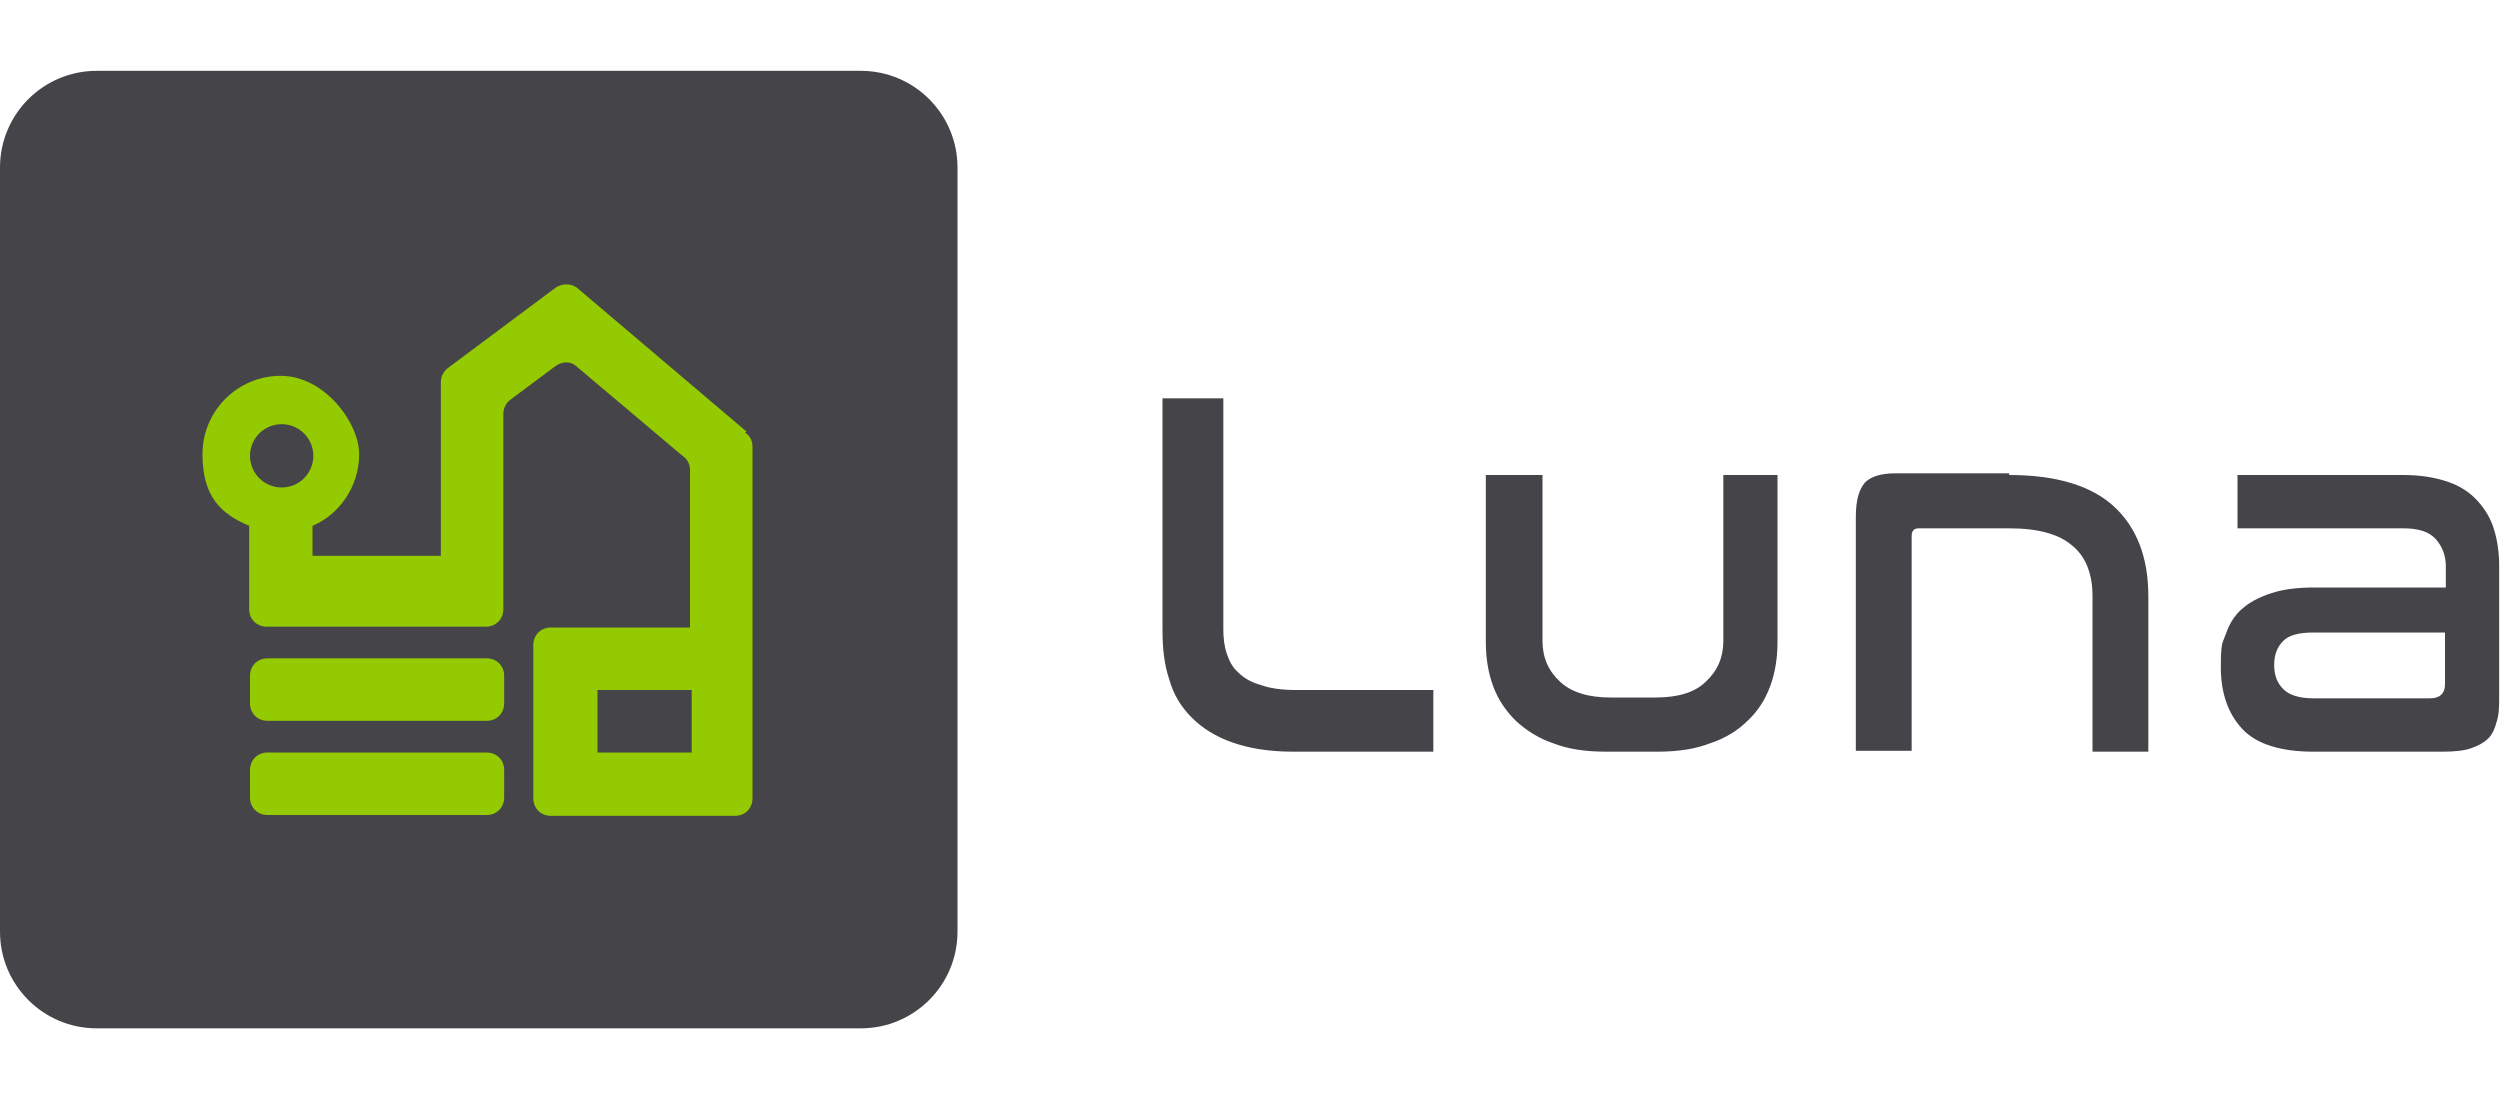
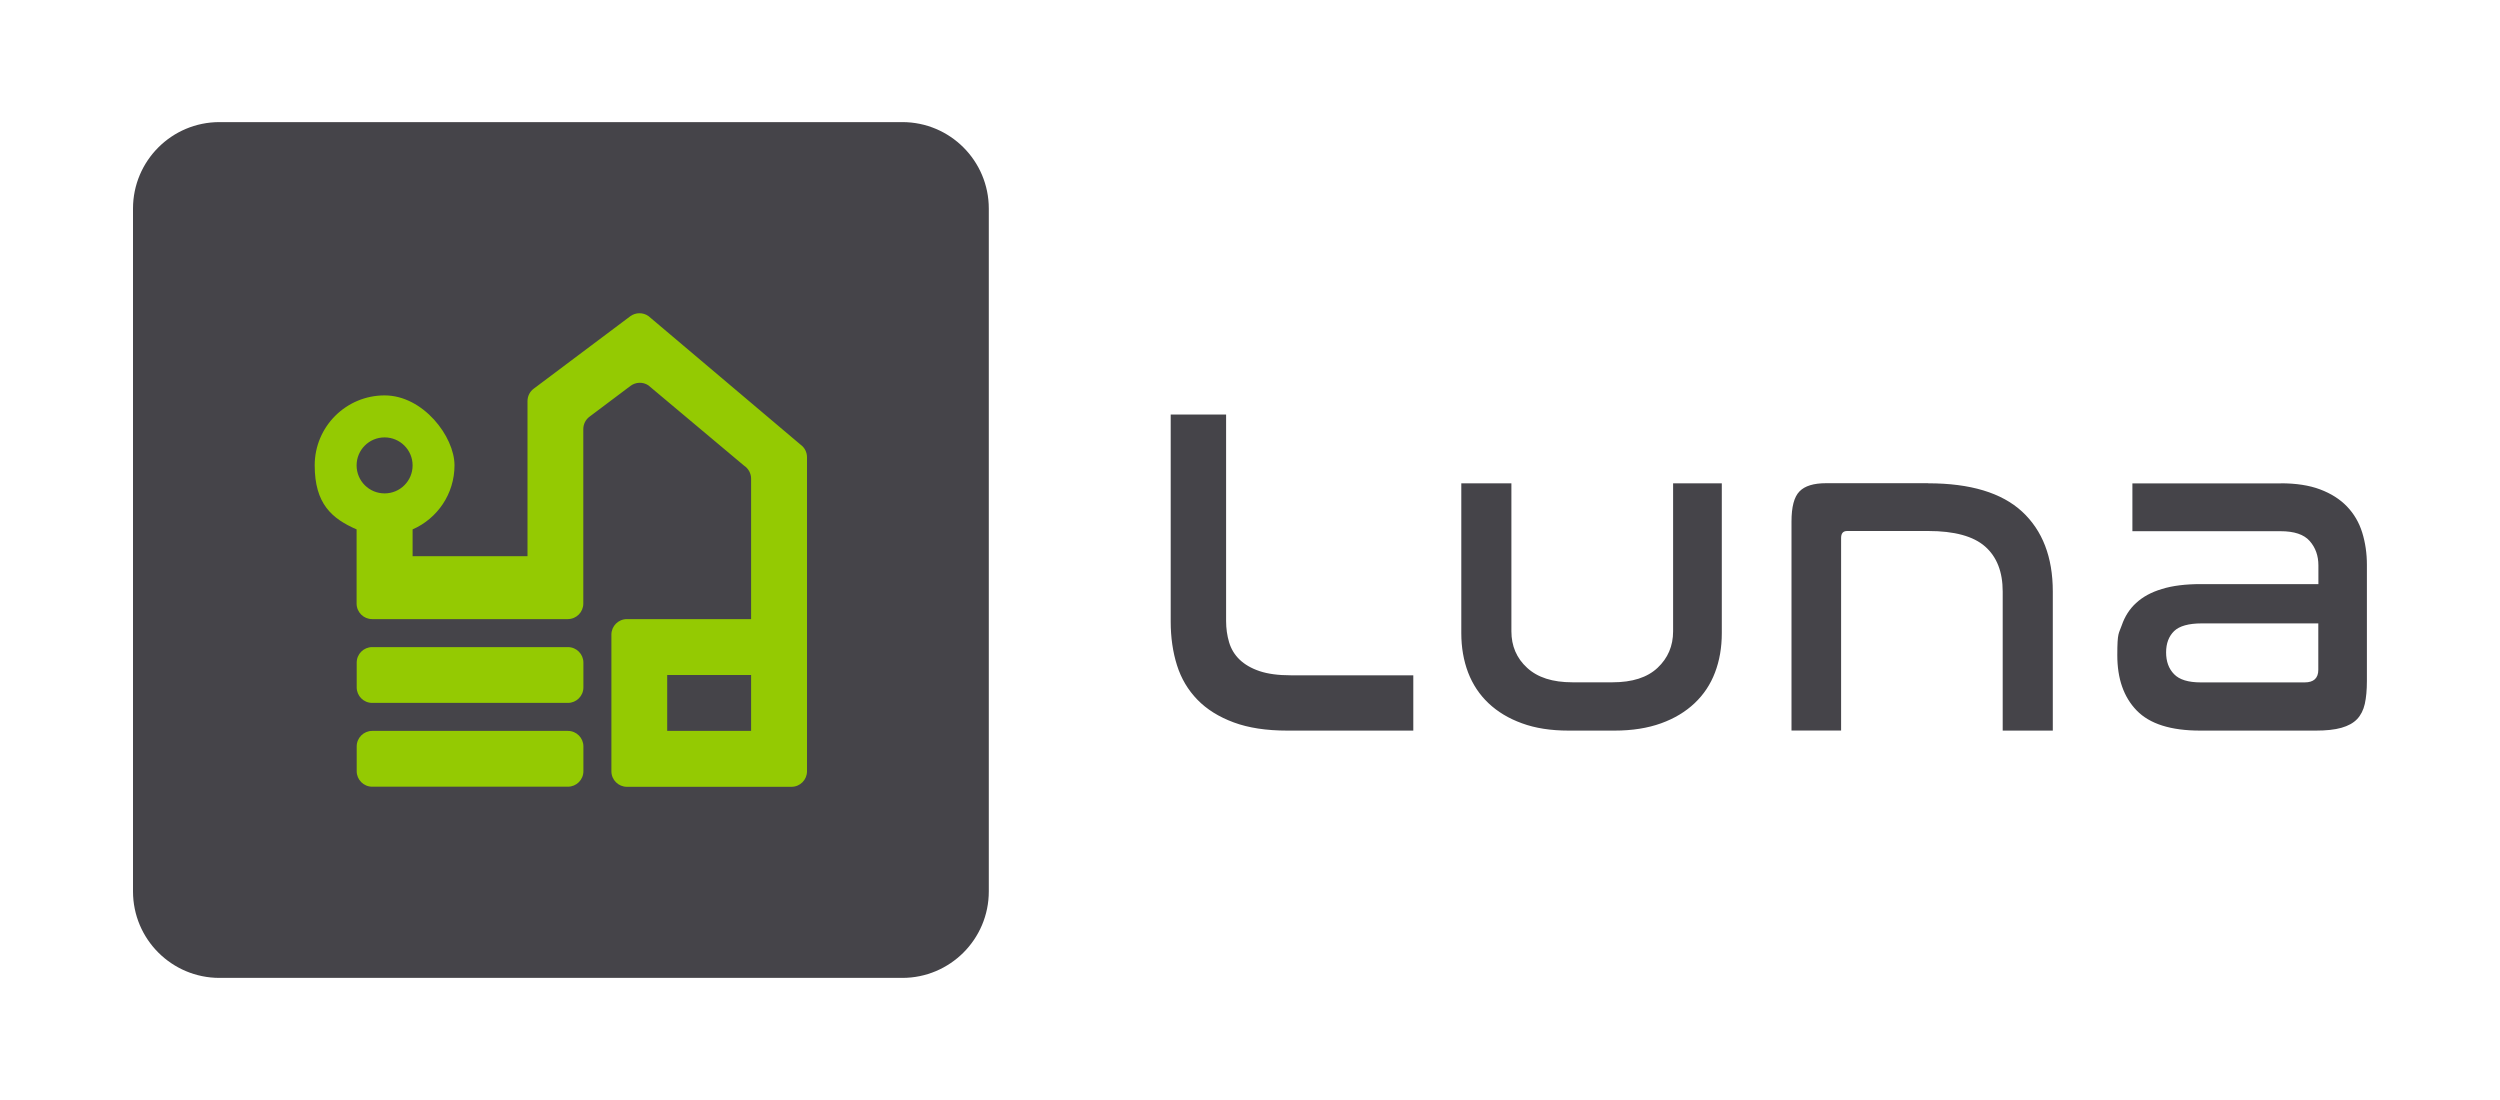
- <svg xmlns="http://www.w3.org/2000/svg" id="logo-jeedom-luna-grand-nom-couleur" version="1.1" viewBox="0 0 300 132">
+ <svg xmlns="http://www.w3.org/2000/svg" id="logo-jeedom-luna-grand-nom-couleur" version="1.1" viewBox="0 0 2500 1100">
  <defs>
    <style>
      .st0 {
        fill: #94ca02;
      }

      .st1 {
        fill: #454449;
      }
    </style>
  </defs>
  <g id="Jeedom-Luna-logo-color">
-     <path id="Luna-wordmark" class="st1" d="M146.8,47.8v27.7c0,1,.1,2,.4,2.9.3.9.7,1.7,1.4,2.3.7.7,1.6,1.2,2.7,1.5,1.1.4,2.5.6,4.2.6h16.5v7.4h-16.9c-2.8,0-5.2-.4-7.2-1.1-2-.7-3.6-1.7-4.9-3-1.3-1.3-2.2-2.8-2.7-4.6-.6-1.8-.8-3.7-.8-5.9v-27.8h7.4ZM185.1,57v19.9c0,2,.7,3.6,2.1,4.9,1.4,1.3,3.4,1.9,6.1,1.9h5.4c2.6,0,4.7-.6,6-1.9,1.4-1.3,2.1-2.9,2.1-4.9v-19.9h6.5v20.1c0,1.9-.3,3.7-.9,5.3-.6,1.6-1.5,3-2.7,4.1-1.2,1.2-2.7,2.1-4.5,2.7-1.8.7-3.9,1-6.3,1h-6.2c-2.4,0-4.5-.3-6.3-1-1.8-.6-3.3-1.6-4.5-2.7-1.2-1.2-2.1-2.5-2.7-4.1s-.9-3.4-.9-5.3v-20.1h6.7,0ZM241.1,57c5.7,0,9.9,1.3,12.6,3.8,2.7,2.5,4.1,6.1,4.1,10.7v18.7h-6.7v-18.7c0-2.6-.8-4.7-2.4-6-1.6-1.4-4.1-2.1-7.6-2.1h-10.9c-.5,0-.8.3-.8.9v25.8h-6.7v-28.1c0-2,.4-3.3,1.1-4.1.7-.7,1.9-1.1,3.6-1.1h13.7ZM288.4,57c2.1,0,3.8.3,5.3.8,1.5.5,2.7,1.3,3.6,2.3s1.6,2.1,2,3.5c.4,1.3.6,2.8.6,4.3v15.6c0,1.2,0,2.2-.3,3.1-.2.8-.5,1.5-1,2-.5.5-1.2.9-2.1,1.2-.9.3-2,.4-3.4.4h-15.5c-3.9,0-6.8-.9-8.5-2.7-1.7-1.8-2.6-4.3-2.6-7.4s.2-2.9.6-4c.4-1.2,1-2.2,1.9-3,.9-.8,2-1.4,3.5-1.9s3.2-.7,5.2-.7h15.8v-2.5c0-1.3-.4-2.4-1.2-3.3-.8-.9-2.1-1.3-3.9-1.3h-19.9v-6.4h19.9ZM291.6,83.8c1.2,0,1.8-.6,1.8-1.7v-6.2h-15.7c-1.8,0-3,.3-3.7,1-.7.7-1.1,1.6-1.1,2.9s.4,2.2,1.1,2.9c.7.7,1.9,1.1,3.6,1.1h14Z" />
+     <path id="Luna-wordmark" class="st1" d="M1226.1,414.5v206.5c0,7.5,1,14.6,3,21.3,2,6.7,5.5,12.5,10.5,17.3,5,4.8,11.6,8.7,19.9,11.5,8.3,2.8,18.7,4.2,31.1,4.2h122.7v55.3h-126c-20.9,0-38.8-2.7-53.6-8.2-14.8-5.5-26.9-13-36.3-22.7-9.4-9.7-16.2-21.1-20.4-34.4-4.2-13.3-6.3-27.9-6.3-43.8v-207h55.3ZM1511.4,483.3v148c0,14.7,5.2,26.9,15.7,36.5,10.5,9.7,25.5,14.5,45.2,14.5h40.3c19.7,0,34.7-4.8,45-14.5,10.3-9.7,15.5-21.8,15.5-36.5v-148h48.7v149.9c0,14.4-2.3,27.5-6.8,39.3-4.5,11.9-11.3,22.1-20.4,30.7-9.1,8.6-20.2,15.3-33.5,20.1-13.3,4.8-28.8,7.3-46.6,7.3h-45.9c-17.8,0-33.3-2.4-46.6-7.3-13.3-4.8-24.4-11.5-33.5-20.1-9.1-8.6-15.8-18.8-20.4-30.7-4.5-11.9-6.8-25-6.8-39.3v-149.9h50.1,0ZM1928.2,483.3c42.2,0,73.5,9.5,93.9,28.3,20.4,18.9,30.7,45.5,30.7,79.9v139.1h-50.1v-139.1c0-19.7-5.9-34.7-17.6-45-11.7-10.3-30.7-15.5-56.9-15.5h-81c-4.1,0-6.1,2.3-6.1,7v192.5h-49.6v-208.9c0-14.7,2.6-24.7,8-30.2,5.3-5.5,14.2-8.2,26.7-8.2h102.1ZM2280.8,483.3c15.3,0,28.4,2,39.3,6.1,10.9,4.1,19.9,9.8,26.9,17.1,7,7.3,12.1,16,15.2,26,3.1,10,4.7,20.8,4.7,32.3v116.1c0,9.1-.7,16.7-2.1,23-1.4,6.2-4,11.3-7.7,15.2-3.7,3.9-9,6.8-15.7,8.7-6.7,1.9-15.2,2.8-25.5,2.8h-115.7c-29.4,0-50.5-6.7-63.5-20.1-13-13.4-19.4-31.8-19.4-55.3s1.5-21.2,4.5-30c3-8.7,7.7-16.2,14.3-22.2,6.6-6.1,15.1-10.8,25.8-14,10.6-3.3,23.6-4.9,38.9-4.9h117.6v-18.7c0-9.7-2.9-17.8-8.7-24.4-5.8-6.6-15.5-9.8-29.3-9.8h-148v-47.8h148.5ZM2304.7,682.4c9,0,13.6-4.2,13.6-12.6v-46.4h-116.6c-13.1,0-22.3,2.6-27.6,7.7-5.3,5.2-8,12.3-8,21.3s2.6,16.3,8,21.8c5.3,5.5,14.2,8.2,26.7,8.2h104Z" />
    <g id="Jeedom-Luna-logo-color-2">
-       <rect class="st1" y="8.5" width="114.9" height="114.9" rx="11.6" ry="11.6" />
-       <path id="Jeedom-logomark" class="st0" d="M89.6,51.8l-20.4-17.3c-.7-.5-1.7-.5-2.5,0l-13,9.7c-.5.4-.8,1-.8,1.7v20.8h-15.4v-3.6c3.3-1.4,5.6-4.8,5.6-8.6s-4.2-9.4-9.4-9.4-9.4,4.2-9.4,9.4,2.3,7.2,5.6,8.6v10c0,1.2.9,2.1,2.1,2.1h26.3c1.2,0,2.1-.9,2.1-2.1v-23.4c0-.7.3-1.3.8-1.7l5.5-4.1c.7-.5,1.7-.6,2.4,0l12.8,10.8c.6.4.9,1,.9,1.7v18.9h-16.7c-1.2,0-2.1.9-2.1,2.1v18.4c0,1.2.9,2.1,2.1,2.1h22.1c1.2,0,2.1-.9,2.1-2.1v-42.2c0-.7-.3-1.3-.9-1.7h0ZM33.8,50.9c2.1,0,3.8,1.7,3.8,3.8s-1.7,3.8-3.8,3.8-3.8-1.7-3.8-3.8,1.7-3.8,3.8-3.8ZM83,90.3h-11.3v-7.5h11.3v7.5ZM60.5,81.1v3.3c0,1.2-.9,2.1-2.1,2.1h-26.3c-1.2,0-2.1-.9-2.1-2.1v-3.3c0-1.2.9-2.1,2.1-2.1h26.3c1.2,0,2.1.9,2.1,2.1ZM60.5,92.4v3.3c0,1.2-.9,2.1-2.1,2.1h-26.3c-1.2,0-2.1-.9-2.1-2.1v-3.3c0-1.2.9-2.1,2.1-2.1h26.3c1.2,0,2.1.9,2.1,2.1Z" />
+       <rect class="st1" x="133" y="122.1" width="855.8" height="855.8" rx="86.5" ry="86.5" />
+       <path id="Jeedom-logomark" class="st0" d="M800.5,444.6l-152-128.5c-5.5-3.9-12.9-3.8-18.3.2l-96.5,72.4c-3.9,2.9-6.2,7.5-6.2,12.4v155.1h-114.9v-26.8c24.7-10.8,41.9-35.4,41.9-64.1s-31.3-69.9-69.9-69.9-69.9,31.3-69.9,69.9,17.2,53.3,41.9,64.1v74.2c0,8.6,7,15.5,15.5,15.5h195.7c8.6,0,15.5-7,15.5-15.5v-174.5c0-4.9,2.3-9.5,6.2-12.4l41-30.8c5.2-3.9,12.3-4.2,17.8-.6l95.7,80.3c4.4,2.9,7.1,7.8,7.1,13v140.5h-124.2c-8.6,0-15.5,7-15.5,15.5v136.7c0,8.6,7,15.5,15.5,15.5h164.6c8.6,0,15.5-7,15.5-15.5v-314.1c0-5-2.4-9.7-6.5-12.6h0ZM384.6,437.4c15.4,0,28,12.5,28,28s-12.5,28-28,28-28-12.5-28-28,12.5-28,28-28ZM751.1,730.9h-83.9v-55.9h83.9v55.9ZM583.4,662.6v24.8c0,8.6-7,15.5-15.5,15.5h-195.7c-8.6,0-15.5-7-15.5-15.5v-24.8c0-8.6,7-15.5,15.5-15.5h195.7c8.6,0,15.5,7,15.5,15.5ZM583.4,746.4v24.8c0,8.6-7,15.5-15.5,15.5h-195.7c-8.6,0-15.5-7-15.5-15.5v-24.8c0-8.6,7-15.5,15.5-15.5h195.7c8.6,0,15.5,7,15.5,15.5Z" />
    </g>
  </g>
</svg>
